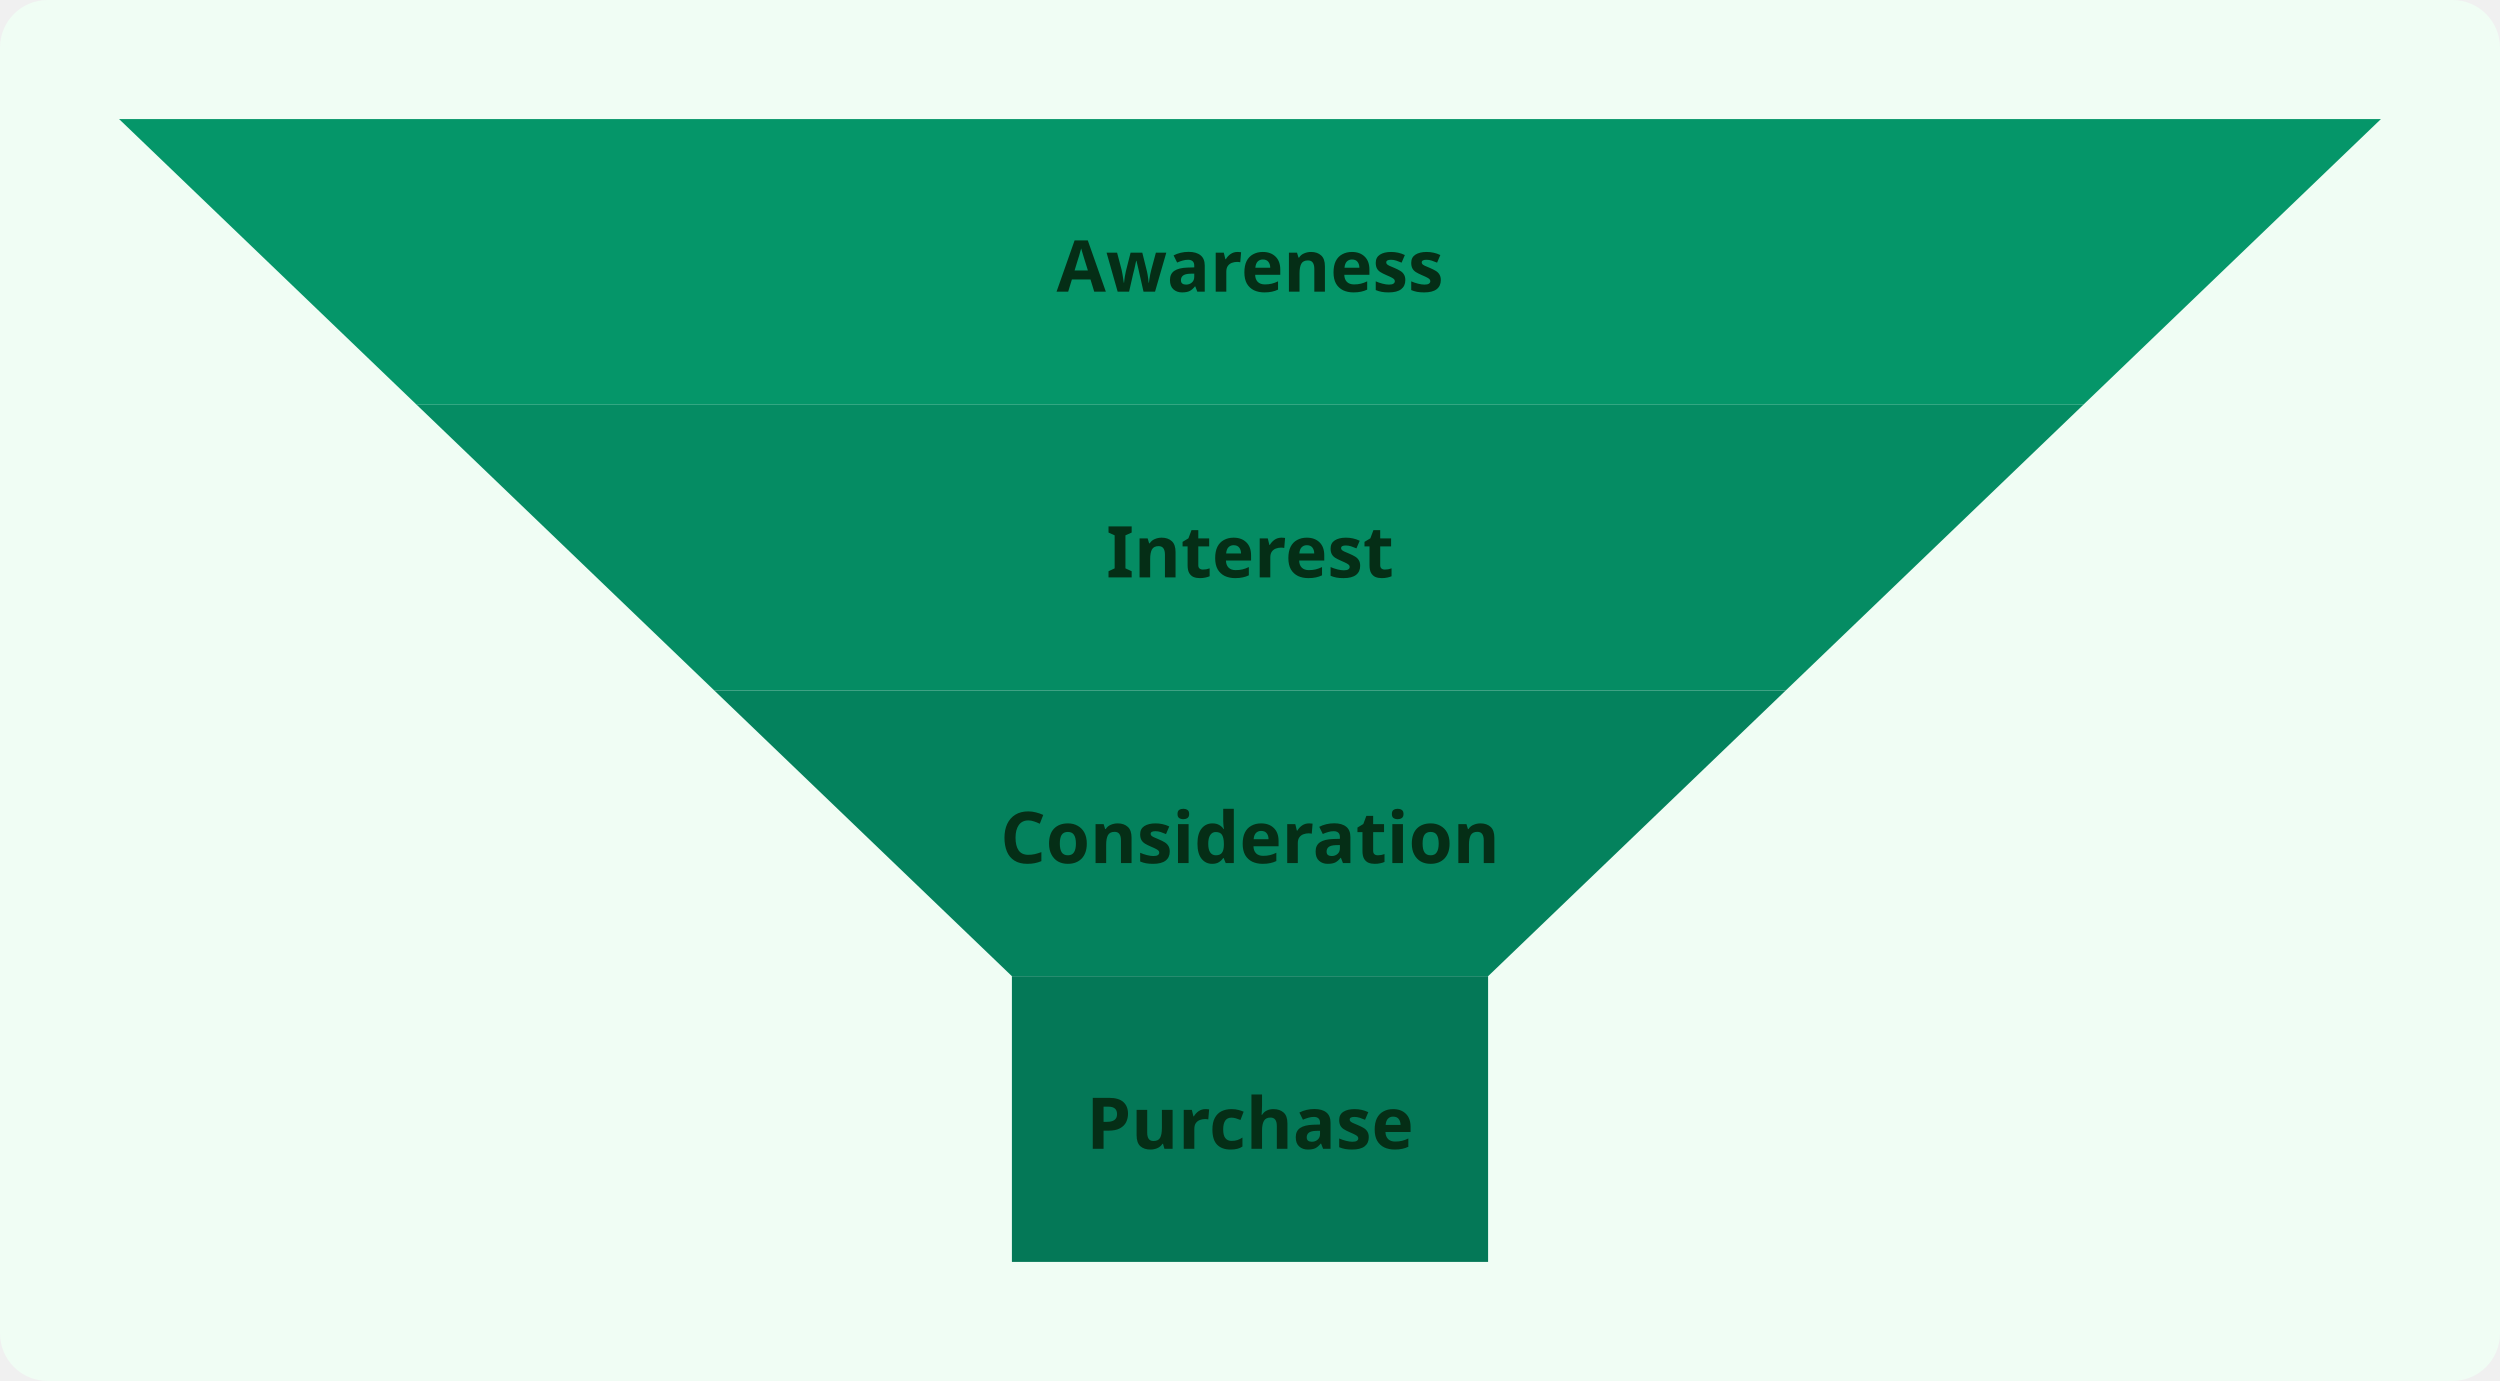
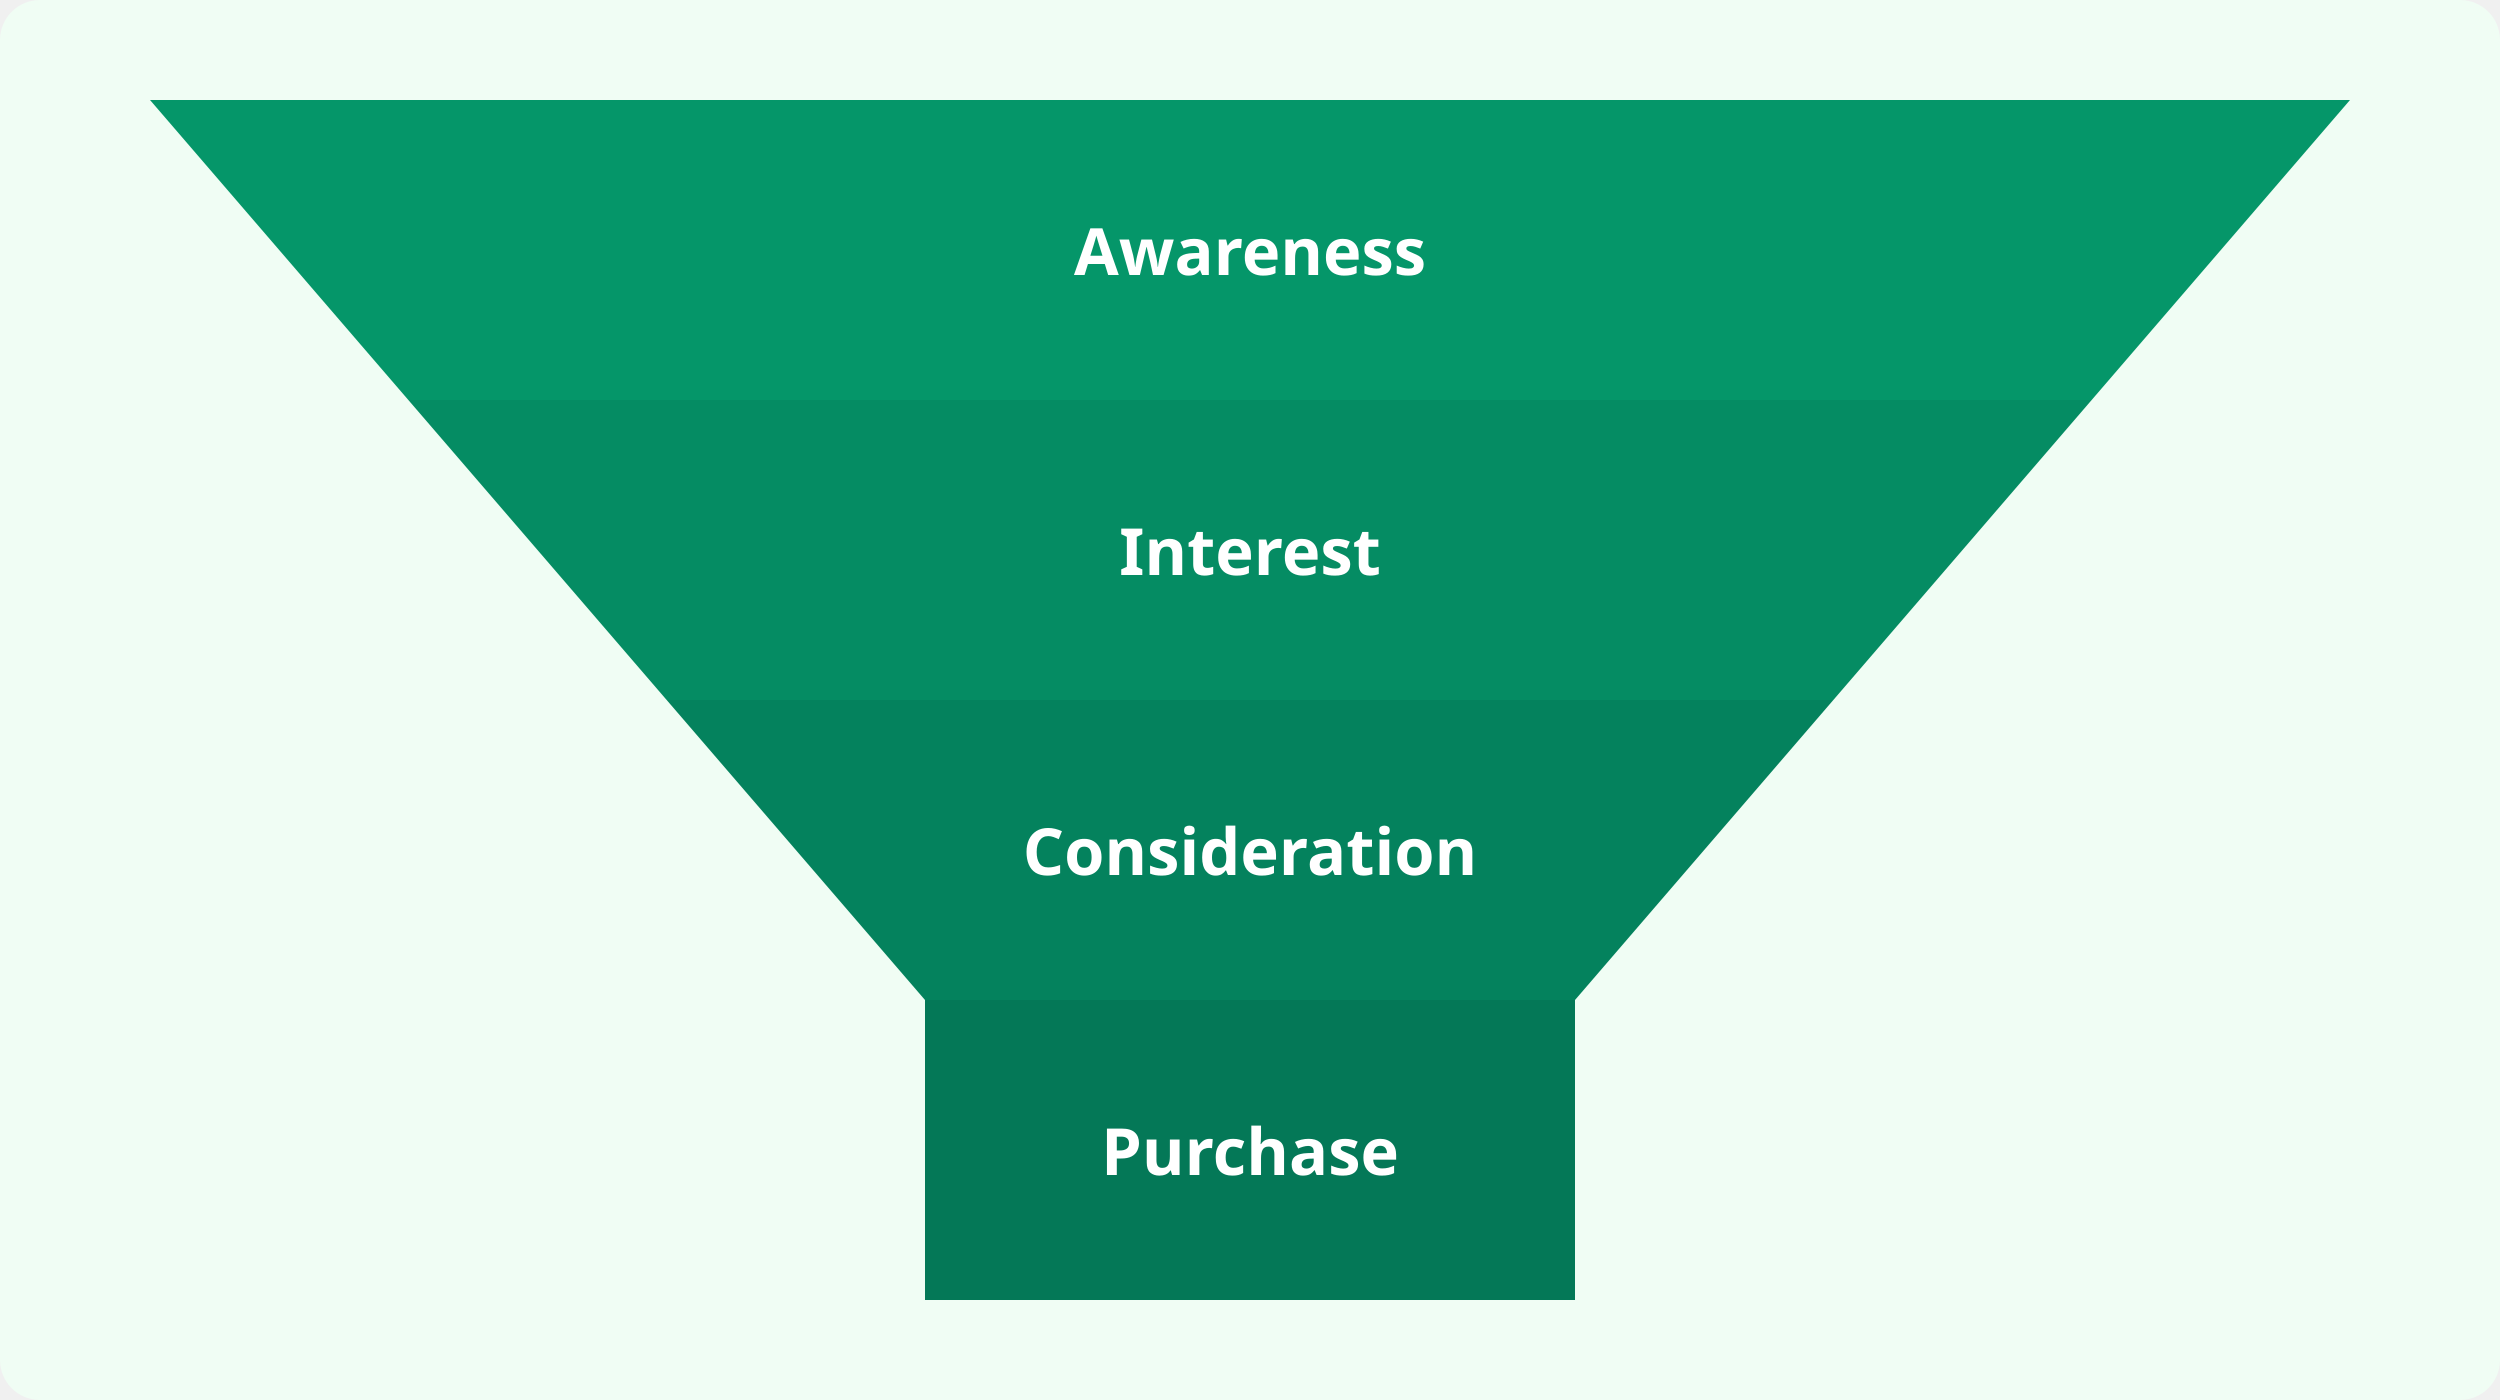
- <svg xmlns="http://www.w3.org/2000/svg" viewBox="0 0 420 232" style="width:100%;height:auto">
-   <rect width="420" height="232" fill="#f0fdf4" rx="8" />
-   <polygon points="20,20 400,20 350,68 70,68" fill="#059669" />
-   <text x="210" y="49" text-anchor="middle" font-size="12" fill="#052e16" font-family="system-ui,sans-serif" font-weight="600">Awareness</text>
-   <polygon points="70,68 350,68 300,116 120,116" fill="#058c63" />
-   <text x="210" y="97" text-anchor="middle" font-size="12" fill="#052e16" font-family="system-ui,sans-serif" font-weight="600">Interest</text>
-   <polygon points="120,116 300,116 250,164 170,164" fill="#04825d" />
-   <text x="210" y="145" text-anchor="middle" font-size="12" fill="#052e16" font-family="system-ui,sans-serif" font-weight="600">Consideration</text>
-   <polygon points="170,164 250,164 250,212 170,212" fill="#047857" />
-   <text x="210" y="193" text-anchor="middle" font-size="12" fill="#052e16" font-family="system-ui,sans-serif" font-weight="600">Purchase</text>
+ <svg xmlns="http://www.w3.org/2000/svg" viewBox="0 0 500 280" style="width:100%;height:auto">
+   <rect width="500" height="280" fill="#f0fdf4" rx="8" />
+   <polygon points="30,20 470,20 418.333,80 81.667,80" fill="#059669" />
+   <text x="250" y="55" text-anchor="middle" font-size="13" fill="#fff" font-family="system-ui,sans-serif" font-weight="700">Awareness</text>
+   <polygon points="81.667,80 418.333,80 366.667,140 133.333,140" fill="#058c63" />
+   <text x="250" y="115" text-anchor="middle" font-size="13" fill="#fff" font-family="system-ui,sans-serif" font-weight="700">Interest</text>
+   <polygon points="133.333,140 366.667,140 315,200 185,200" fill="#04825d" />
+   <text x="250" y="175" text-anchor="middle" font-size="13" fill="#fff" font-family="system-ui,sans-serif" font-weight="700">Consideration</text>
+   <polygon points="185,200 315,200 315,260 185,260" fill="#047857" />
+   <text x="250" y="235" text-anchor="middle" font-size="13" fill="#fff" font-family="system-ui,sans-serif" font-weight="700">Purchase</text>
</svg>
